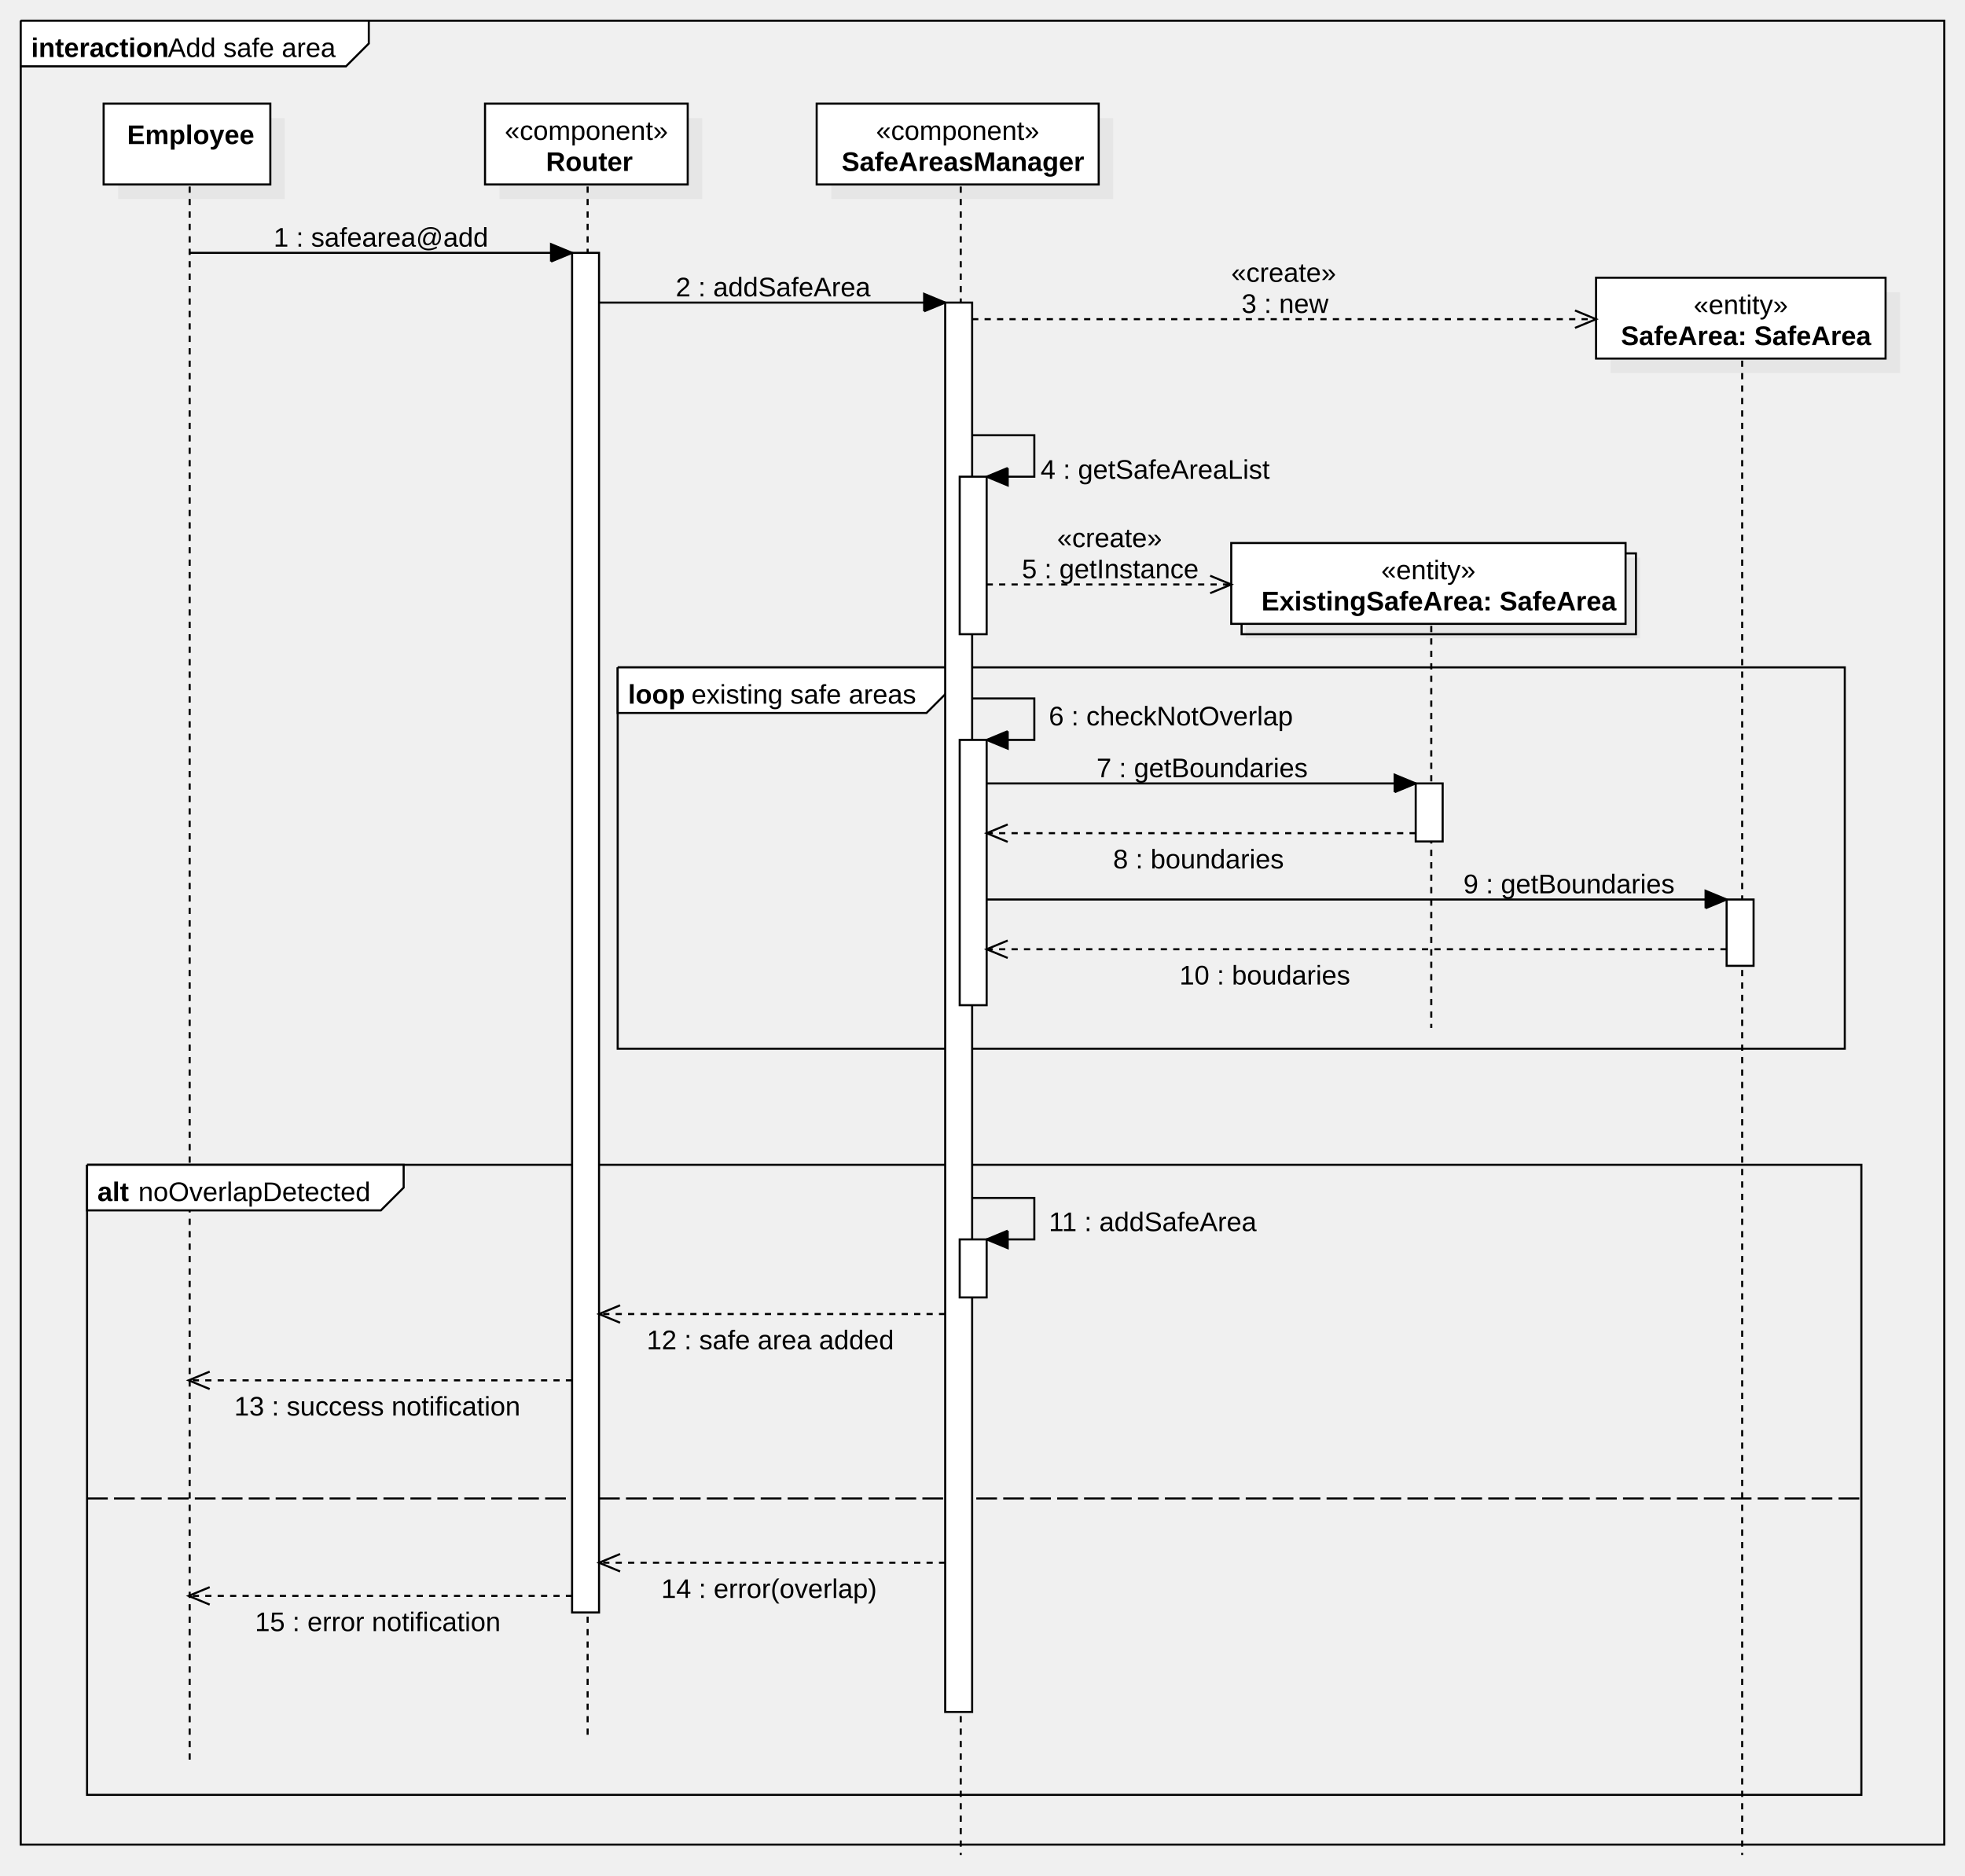
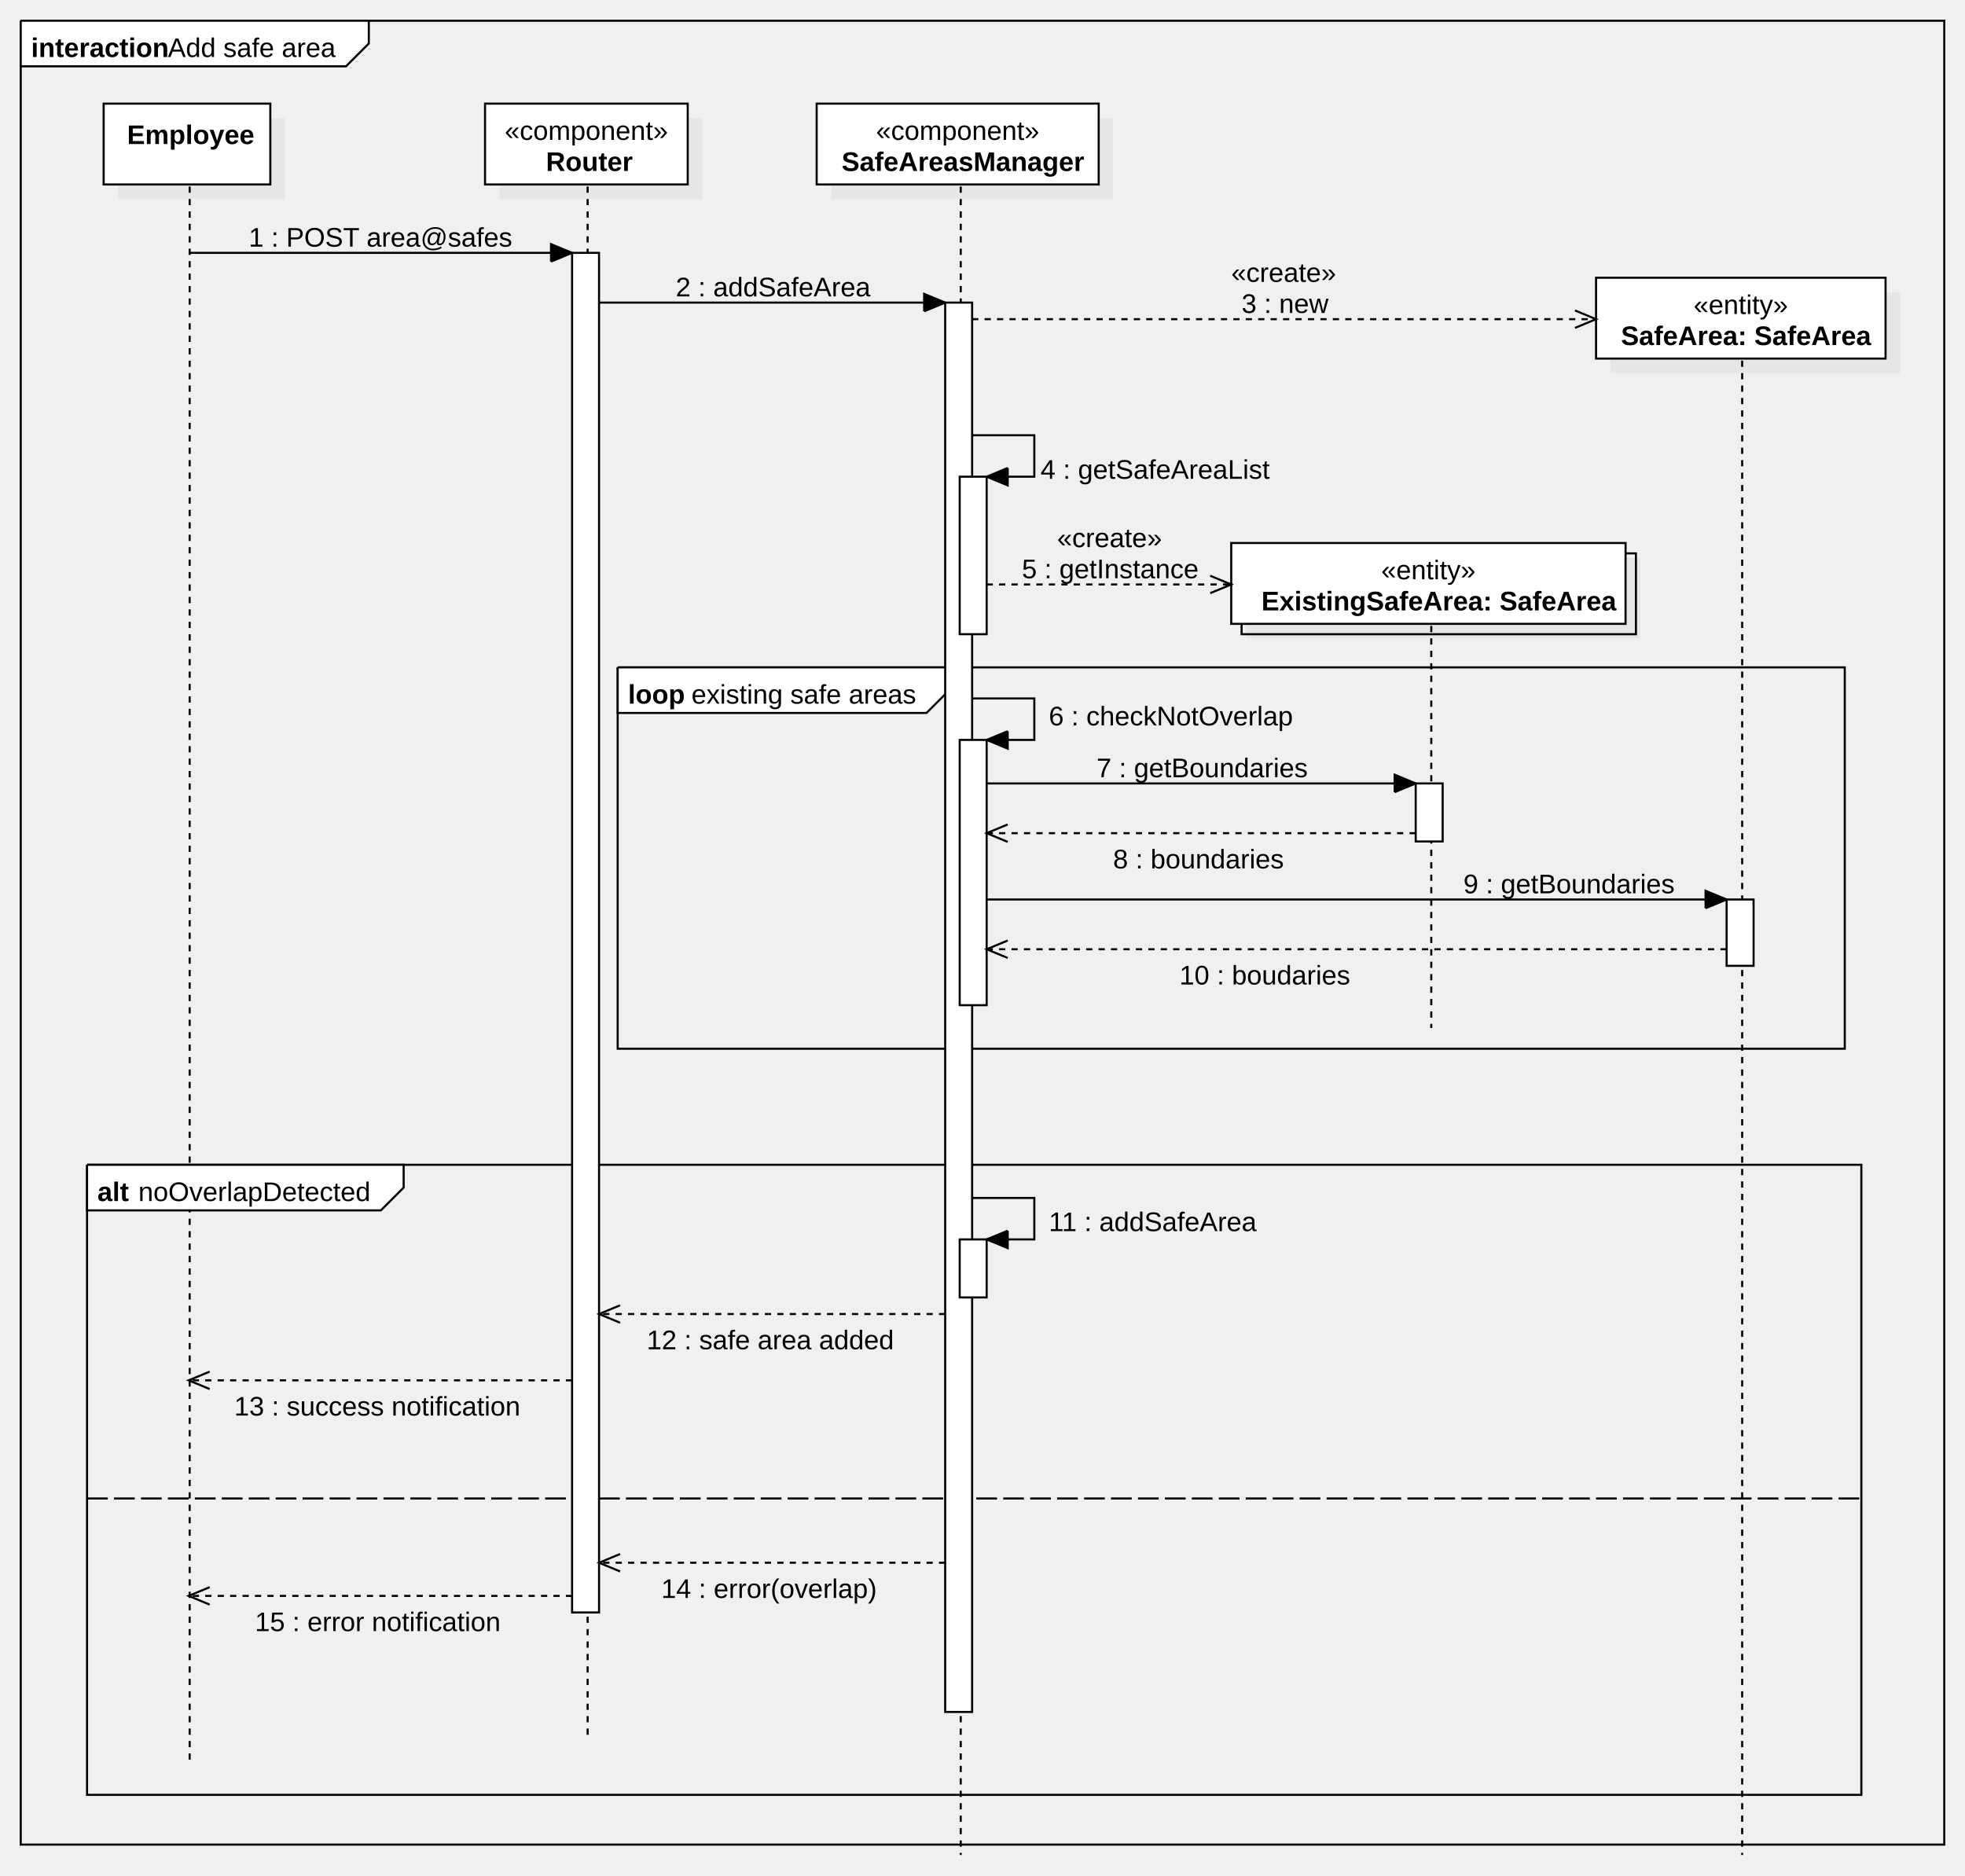
<svg xmlns="http://www.w3.org/2000/svg" version="1.1" width="948" height="905">
  <defs />
  <g>
    <g transform="translate(10,10) scale(1,1)">
      <path fill="none" stroke="#000000" d="M 0 0 L 928 0 L 928 880 L 0 880 L 0 0" stroke-miterlimit="10" />
    </g>
    <g transform="translate(10,10) scale(1,1)">
      <path fill="#ffffff" stroke="none" d="M 0 0 L 0 22 L 156.924 22 L 167.924 11 L 167.924 0 L 0 0" />
    </g>
    <g transform="translate(10,10) scale(1,1)">
      <path fill="none" stroke="#000000" d="M 0 0 L 0 22 L 156.924 22 L 167.924 11 L 167.924 0 L 0 0 L 0 0" stroke-miterlimit="10" />
    </g>
    <g transform="translate(10,10) scale(1,1)">
      <g>
        <path fill="none" stroke="none" />
        <text fill="#000000" stroke="none" font-family="Arial" font-size="13px" font-style="normal" font-weight="normal" text-decoration="none" x="70.979" y="17.5">Add safe area</text>
      </g>
    </g>
    <g transform="translate(10,10) scale(1,1)">
      <g>
        <path fill="none" stroke="none" />
        <text fill="#000000" stroke="none" font-family="Arial" font-size="13px" font-style="normal" font-weight="bold" text-decoration="none" x="5" y="17.5">interaction</text>
      </g>
    </g>
    <g transform="translate(10,10) scale(1,1)">
      <path fill="none" stroke="#000000" d="M 288 312 L 880 312 L 880 496 L 288 496 L 288 312" stroke-miterlimit="10" />
    </g>
    <g transform="translate(10,10) scale(1,1)">
      <path fill="#ffffff" stroke="none" d="M 288 312 L 288 334 L 436.971 334 L 447.971 323 L 447.971 312 L 288 312" />
    </g>
    <g transform="translate(10,10) scale(1,1)">
      <path fill="none" stroke="#000000" d="M 288 312 L 288 334 L 436.971 334 L 447.971 323 L 447.971 312 L 288 312 L 288 312" stroke-miterlimit="10" />
    </g>
    <g transform="translate(10,10) scale(1,1)">
      <g>
        <path fill="none" stroke="none" />
        <text fill="#000000" stroke="none" font-family="Arial" font-size="13px" font-style="normal" font-weight="normal" text-decoration="none" x="323.578" y="329.5">existing safe areas</text>
      </g>
    </g>
    <g transform="translate(10,10) scale(1,1)">
      <g>
        <path fill="none" stroke="none" />
        <text fill="#000000" stroke="none" font-family="Arial" font-size="13px" font-style="normal" font-weight="bold" text-decoration="none" x="293" y="329.5">loop</text>
      </g>
    </g>
    <g transform="translate(10,10) scale(1,1)">
      <rect fill="#C0C0C0" stroke="none" x="47" y="47" width="80.414" height="39" opacity="0.2" />
    </g>
    <g transform="translate(10,10) scale(1,1)">
      <rect fill="#ffffff" stroke="none" x="40" y="40" width="80.414" height="39" />
    </g>
    <g transform="translate(10,10) scale(1,1)">
      <path fill="none" stroke="#000000" d="M 40 40 L 120.414 40 L 120.414 79 L 40 79 L 40 40 Z Z" stroke-miterlimit="10" />
    </g>
    <g transform="translate(10,10) scale(1,1)">
      <g>
        <path fill="none" stroke="none" />
        <text fill="#000000" stroke="none" font-family="Arial" font-size="13px" font-style="normal" font-weight="bold" text-decoration="none" x="51.303" y="59.5">Employee</text>
      </g>
    </g>
    <g transform="translate(10,10) scale(1,1)">
      <path fill="none" stroke="#000000" d="M 81.5 80 L 81.5 840" stroke-miterlimit="10" stroke-dasharray="3" />
    </g>
    <g transform="translate(10,10) scale(1,1)">
      <rect fill="#C0C0C0" stroke="none" x="231" y="47" width="97.781" height="39" opacity="0.2" />
    </g>
    <g transform="translate(10,10) scale(1,1)">
      <rect fill="#ffffff" stroke="none" x="224" y="40" width="97.781" height="39" />
    </g>
    <g transform="translate(10,10) scale(1,1)">
      <path fill="none" stroke="#000000" d="M 224 40 L 321.781 40 L 321.781 79 L 224 79 L 224 40 Z Z" stroke-miterlimit="10" />
    </g>
    <g transform="translate(10,10) scale(1,1)">
      <g>
        <path fill="none" stroke="none" />
        <text fill="#000000" stroke="none" font-family="Arial" font-size="13px" font-style="normal" font-weight="normal" text-decoration="none" x="233.5" y="57.5">«component»</text>
      </g>
    </g>
    <g transform="translate(10,10) scale(1,1)">
      <g>
        <path fill="none" stroke="none" />
        <text fill="#000000" stroke="none" font-family="Arial" font-size="13px" font-style="normal" font-weight="bold" text-decoration="none" x="253.381" y="72.5">Router</text>
      </g>
    </g>
    <g transform="translate(10,10) scale(1,1)">
      <path fill="none" stroke="#000000" d="M 273.5 80 L 273.5 830" stroke-miterlimit="10" stroke-dasharray="3" />
    </g>
    <g transform="translate(10,10) scale(1,1)">
      <rect fill="#C0C0C0" stroke="none" x="391" y="47" width="136.057" height="39" opacity="0.2" />
    </g>
    <g transform="translate(10,10) scale(1,1)">
      <rect fill="#ffffff" stroke="none" x="384" y="40" width="136.057" height="39" />
    </g>
    <g transform="translate(10,10) scale(1,1)">
      <path fill="none" stroke="#000000" d="M 384 40 L 520.057 40 L 520.057 79 L 384 79 L 384 40 Z Z" stroke-miterlimit="10" />
    </g>
    <g transform="translate(10,10) scale(1,1)">
      <g>
        <path fill="none" stroke="none" />
        <text fill="#000000" stroke="none" font-family="Arial" font-size="13px" font-style="normal" font-weight="normal" text-decoration="none" x="412.638" y="57.5">«component»</text>
      </g>
    </g>
    <g transform="translate(10,10) scale(1,1)">
      <g>
        <path fill="none" stroke="none" />
        <text fill="#000000" stroke="none" font-family="Arial" font-size="13px" font-style="normal" font-weight="bold" text-decoration="none" x="396.023" y="72.5">SafeAreasManager</text>
      </g>
    </g>
    <g transform="translate(10,10) scale(1,1)">
      <path fill="none" stroke="#000000" d="M 453.5 80 L 453.5 885" stroke-miterlimit="10" stroke-dasharray="3" />
    </g>
    <g transform="translate(10,10) scale(1,1)">
      <rect fill="#C0C0C0" stroke="none" x="767" y="131" width="139.675" height="39" opacity="0.2" />
    </g>
    <g transform="translate(10,10) scale(1,1)">
      <rect fill="#ffffff" stroke="none" x="760" y="124" width="139.675" height="39" />
    </g>
    <g transform="translate(10,10) scale(1,1)">
      <path fill="none" stroke="#000000" d="M 760 124 L 899.675 124 L 899.675 163 L 760 163 L 760 124 Z Z" stroke-miterlimit="10" />
    </g>
    <g transform="translate(10,10) scale(1,1)">
      <g>
        <path fill="none" stroke="none" />
        <text fill="#000000" stroke="none" font-family="Arial" font-size="13px" font-style="normal" font-weight="normal" text-decoration="none" x="807.072" y="141.5">«entity»</text>
      </g>
    </g>
    <g transform="translate(10,10) scale(1,1)">
      <g>
        <path fill="none" stroke="none" />
        <text fill="#000000" stroke="none" font-family="Arial" font-size="13px" font-style="normal" font-weight="bold" text-decoration="none" x="772.023" y="156.5">SafeArea: SafeArea</text>
      </g>
    </g>
    <g transform="translate(10,10) scale(1,1)">
      <path fill="none" stroke="#000000" d="M 830.5 164 L 830.5 885" stroke-miterlimit="10" stroke-dasharray="3" />
    </g>
    <g transform="translate(10,10) scale(1,1)">
      <rect fill="#C0C0C0" stroke="none" x="591" y="259" width="190.241" height="39" opacity="0.2" />
    </g>
    <g transform="translate(10,10) scale(1,1)">
      <path fill="none" stroke="#000000" d="M 589 257 L 779.241 257 L 779.241 296 L 589 296 L 589 257 Z Z" stroke-miterlimit="10" />
    </g>
    <g transform="translate(10,10) scale(1,1)">
      <rect fill="#ffffff" stroke="none" x="584" y="252" width="190.241" height="39" />
    </g>
    <g transform="translate(10,10) scale(1,1)">
      <path fill="none" stroke="#000000" d="M 584 252 L 774.241 252 L 774.241 291 L 584 291 L 584 252 Z Z" stroke-miterlimit="10" />
    </g>
    <g transform="translate(10,10) scale(1,1)">
      <g>
        <path fill="none" stroke="none" />
        <text fill="#000000" stroke="none" font-family="Arial" font-size="13px" font-style="normal" font-weight="normal" text-decoration="none" x="656.354" y="269.5">«entity»</text>
      </g>
    </g>
    <g transform="translate(10,10) scale(1,1)">
      <g>
        <path fill="none" stroke="none" />
        <text fill="#000000" stroke="none" font-family="Arial" font-size="13px" font-style="normal" font-weight="bold" text-decoration="none" x="598.546" y="284.5">ExistingSafeArea: SafeArea</text>
      </g>
    </g>
    <g transform="translate(10,10) scale(1,1)">
      <path fill="none" stroke="#000000" d="M 680.5 292 L 680.5 486" stroke-miterlimit="10" stroke-dasharray="3" />
    </g>
    <g transform="translate(10,10) scale(1,1)">
      <path fill="none" stroke="#000000" d="M 32 552 L 888 552 L 888 856 L 32 856 L 32 552" stroke-miterlimit="10" />
    </g>
    <g transform="translate(10,10) scale(1,1)">
      <path fill="#ffffff" stroke="none" d="M 32 552 L 32 574 L 173.741 574 L 184.741 563 L 184.741 552 L 32 552" />
    </g>
    <g transform="translate(10,10) scale(1,1)">
      <path fill="none" stroke="#000000" d="M 32 552 L 32 574 L 173.741 574 L 184.741 563 L 184.741 552 L 32 552 L 32 552" stroke-miterlimit="10" />
    </g>
    <g transform="translate(10,10) scale(1,1)">
      <g>
        <path fill="none" stroke="none" />
        <text fill="#000000" stroke="none" font-family="Arial" font-size="13px" font-style="normal" font-weight="normal" text-decoration="none" x="56.73" y="569.5">noOverlapDetected</text>
      </g>
    </g>
    <g transform="translate(10,10) scale(1,1)">
      <g>
        <path fill="none" stroke="none" />
        <text fill="#000000" stroke="none" font-family="Arial" font-size="13px" font-style="normal" font-weight="bold" text-decoration="none" x="37" y="569.5">alt</text>
      </g>
    </g>
    <g transform="translate(10,10) scale(1,1)">
      <path fill="none" stroke="#000000" d="M 32 713 L 888 713" stroke-miterlimit="10" stroke-dasharray="10,3" />
    </g>
    <g transform="translate(10,10) scale(1,1)">
      <path fill="none" stroke="#000000" d="M 81 112 L 266 112" stroke-miterlimit="10" />
    </g>
    <g transform="translate(10,10) scale(1,1)">
      <path fill="#000000" stroke="none" d="M 255.837 116.21 L 266 112 L 255.837 107.79" />
    </g>
    <g transform="translate(10,10) scale(1,1)">
      <path fill="none" stroke="#000000" d="M 255.837 116.21 L 266 112 L 255.837 107.79 L 255.837 116.21" stroke-miterlimit="10" />
    </g>
    <g transform="translate(10,10) scale(1,1)">
      <g>
        <path fill="none" stroke="none" />
-         <text fill="#000000" stroke="none" font-family="Arial" font-size="13px" font-style="normal" font-weight="normal" text-decoration="none" x="122" y="109">1 : safearea@add</text>
+         <text fill="#000000" stroke="none" font-family="Arial" font-size="13px" font-style="normal" font-weight="normal" text-decoration="none" x="110" y="109">1 : POST area@safes</text>
      </g>
    </g>
    <g transform="translate(10,10) scale(1,1)">
      <rect fill="#ffffff" stroke="none" x="266" y="112" width="13" height="656" />
    </g>
    <g transform="translate(10,10) scale(1,1)">
      <path fill="none" stroke="#000000" d="M 266 112 L 279 112 L 279 768 L 266 768 L 266 112 Z Z" stroke-miterlimit="10" />
    </g>
    <g transform="translate(10,10) scale(1,1)">
      <path fill="none" stroke="#000000" d="M 279 136 L 446 136" stroke-miterlimit="10" />
    </g>
    <g transform="translate(10,10) scale(1,1)">
      <path fill="#000000" stroke="none" d="M 435.837 140.21 L 446 136 L 435.837 131.79" />
    </g>
    <g transform="translate(10,10) scale(1,1)">
      <path fill="none" stroke="#000000" d="M 435.837 140.21 L 446 136 L 435.837 131.79 L 435.837 140.21" stroke-miterlimit="10" />
    </g>
    <g transform="translate(10,10) scale(1,1)">
      <g>
        <path fill="none" stroke="none" />
        <text fill="#000000" stroke="none" font-family="Arial" font-size="13px" font-style="normal" font-weight="normal" text-decoration="none" x="316" y="133">2 : addSafeArea</text>
      </g>
    </g>
    <g transform="translate(10,10) scale(1,1)">
      <rect fill="#ffffff" stroke="none" x="446" y="136" width="13" height="680" />
    </g>
    <g transform="translate(10,10) scale(1,1)">
      <path fill="none" stroke="#000000" d="M 446 136 L 459 136 L 459 816 L 446 816 L 446 136 Z Z" stroke-miterlimit="10" />
    </g>
    <g transform="translate(10,10) scale(1,1)">
      <path fill="none" stroke="#000000" d="M 459 144 L 760 144" stroke-miterlimit="10" stroke-dasharray="3" />
    </g>
    <g transform="translate(10,10) scale(1,1)">
      <path fill="none" stroke="#000000" d="M 749.837 148.21 L 760 144 L 749.837 139.79" stroke-miterlimit="10" />
    </g>
    <g transform="translate(10,10) scale(1,1)">
      <g>
        <path fill="none" stroke="none" />
        <text fill="#000000" stroke="none" font-family="Arial" font-size="13px" font-style="normal" font-weight="normal" text-decoration="none" x="589" y="141">3 : new</text>
      </g>
    </g>
    <g transform="translate(10,10) scale(1,1)">
      <g>
        <path fill="none" stroke="none" />
        <text fill="#000000" stroke="none" font-family="Arial" font-size="13px" font-style="normal" font-weight="normal" text-decoration="none" x="584" y="126">«create»</text>
      </g>
    </g>
    <g transform="translate(10,10) scale(1,1)">
      <path fill="none" stroke="#000000" d="M 459 200 L 489 200 L 489 220 L 466 220" stroke-miterlimit="10" />
    </g>
    <g transform="translate(10,10) scale(1,1)">
      <path fill="#000000" stroke="none" d="M 476.163 215.79 L 466 220 L 476.163 224.21" />
    </g>
    <g transform="translate(10,10) scale(1,1)">
      <path fill="none" stroke="#000000" d="M 476.163 215.79 L 466 220 L 476.163 224.21 L 476.163 215.79" stroke-miterlimit="10" />
    </g>
    <g transform="translate(10,10) scale(1,1)">
      <g>
        <path fill="none" stroke="none" />
        <text fill="#000000" stroke="none" font-family="Arial" font-size="13px" font-style="normal" font-weight="normal" text-decoration="none" x="492" y="221">4 : getSafeAreaList</text>
      </g>
    </g>
    <g transform="translate(10,10) scale(1,1)">
      <rect fill="#ffffff" stroke="none" x="453" y="220" width="13" height="76" />
    </g>
    <g transform="translate(10,10) scale(1,1)">
      <path fill="none" stroke="#000000" d="M 453 220 L 466 220 L 466 296 L 453 296 L 453 220 Z Z" stroke-miterlimit="10" />
    </g>
    <g transform="translate(10,10) scale(1,1)">
      <path fill="none" stroke="#000000" d="M 466 272 L 584 272" stroke-miterlimit="10" stroke-dasharray="3" />
    </g>
    <g transform="translate(10,10) scale(1,1)">
      <path fill="none" stroke="#000000" d="M 573.837 276.21 L 584 272 L 573.837 267.79" stroke-miterlimit="10" />
    </g>
    <g transform="translate(10,10) scale(1,1)">
      <g>
        <path fill="none" stroke="none" />
        <text fill="#000000" stroke="none" font-family="Arial" font-size="13px" font-style="normal" font-weight="normal" text-decoration="none" x="483" y="269">5 : getInstance</text>
      </g>
    </g>
    <g transform="translate(10,10) scale(1,1)">
      <g>
        <path fill="none" stroke="none" />
        <text fill="#000000" stroke="none" font-family="Arial" font-size="13px" font-style="normal" font-weight="normal" text-decoration="none" x="500" y="254">«create»</text>
      </g>
    </g>
    <g transform="translate(10,10) scale(1,1)">
      <path fill="none" stroke="#000000" d="M 459 327 L 489 327 L 489 347 L 466 347" stroke-miterlimit="10" />
    </g>
    <g transform="translate(10,10) scale(1,1)">
      <path fill="#000000" stroke="none" d="M 476.163 342.79 L 466 347 L 476.163 351.21" />
    </g>
    <g transform="translate(10,10) scale(1,1)">
      <path fill="none" stroke="#000000" d="M 476.163 342.79 L 466 347 L 476.163 351.21 L 476.163 342.79" stroke-miterlimit="10" />
    </g>
    <g transform="translate(10,10) scale(1,1)">
      <g>
        <path fill="none" stroke="none" />
        <text fill="#000000" stroke="none" font-family="Arial" font-size="13px" font-style="normal" font-weight="normal" text-decoration="none" x="496" y="340">6 : checkNotOverlap</text>
      </g>
    </g>
    <g transform="translate(10,10) scale(1,1)">
      <rect fill="#ffffff" stroke="none" x="453" y="347" width="13" height="128" />
    </g>
    <g transform="translate(10,10) scale(1,1)">
      <path fill="none" stroke="#000000" d="M 453 347 L 466 347 L 466 475 L 453 475 L 453 347 Z Z" stroke-miterlimit="10" />
    </g>
    <g transform="translate(10,10) scale(1,1)">
      <path fill="none" stroke="#000000" d="M 466 368 L 673 368" stroke-miterlimit="10" />
    </g>
    <g transform="translate(10,10) scale(1,1)">
      <path fill="#000000" stroke="none" d="M 662.837 372.21 L 673 368 L 662.837 363.79" />
    </g>
    <g transform="translate(10,10) scale(1,1)">
      <path fill="none" stroke="#000000" d="M 662.837 372.21 L 673 368 L 662.837 363.79 L 662.837 372.21" stroke-miterlimit="10" />
    </g>
    <g transform="translate(10,10) scale(1,1)">
      <g>
        <path fill="none" stroke="none" />
        <text fill="#000000" stroke="none" font-family="Arial" font-size="13px" font-style="normal" font-weight="normal" text-decoration="none" x="519" y="365">7 : getBoundaries</text>
      </g>
    </g>
    <g transform="translate(10,10) scale(1,1)">
      <rect fill="#ffffff" stroke="none" x="673" y="368" width="13" height="28" />
    </g>
    <g transform="translate(10,10) scale(1,1)">
      <path fill="none" stroke="#000000" d="M 673 368 L 686 368 L 686 396 L 673 396 L 673 368 Z Z" stroke-miterlimit="10" />
    </g>
    <g transform="translate(10,10) scale(1,1)">
      <path fill="none" stroke="#000000" d="M 673 392 L 466 392" stroke-miterlimit="10" stroke-dasharray="3" />
    </g>
    <g transform="translate(10,10) scale(1,1)">
      <path fill="none" stroke="#000000" d="M 476.163 387.79 L 466 392 L 476.163 396.21" stroke-miterlimit="10" />
    </g>
    <g transform="translate(10,10) scale(1,1)">
      <g>
        <path fill="none" stroke="none" />
        <text fill="#000000" stroke="none" font-family="Arial" font-size="13px" font-style="normal" font-weight="normal" text-decoration="none" x="527" y="409">8 : boundaries</text>
      </g>
    </g>
    <g transform="translate(10,10) scale(1,1)">
      <path fill="none" stroke="#000000" d="M 466 424 L 823 424" stroke-miterlimit="10" />
    </g>
    <g transform="translate(10,10) scale(1,1)">
      <path fill="#000000" stroke="none" d="M 812.837 428.21 L 823 424 L 812.837 419.79" />
    </g>
    <g transform="translate(10,10) scale(1,1)">
      <path fill="none" stroke="#000000" d="M 812.837 428.21 L 823 424 L 812.837 419.79 L 812.837 428.21" stroke-miterlimit="10" />
    </g>
    <g transform="translate(10,10) scale(1,1)">
      <g>
        <path fill="none" stroke="none" />
        <text fill="#000000" stroke="none" font-family="Arial" font-size="13px" font-style="normal" font-weight="normal" text-decoration="none" x="696" y="421">9 : getBoundaries</text>
      </g>
    </g>
    <g transform="translate(10,10) scale(1,1)">
      <rect fill="#ffffff" stroke="none" x="823" y="424" width="13" height="32" />
    </g>
    <g transform="translate(10,10) scale(1,1)">
      <path fill="none" stroke="#000000" d="M 823 424 L 836 424 L 836 456 L 823 456 L 823 424 Z Z" stroke-miterlimit="10" />
    </g>
    <g transform="translate(10,10) scale(1,1)">
      <path fill="none" stroke="#000000" d="M 823 448 L 466 448" stroke-miterlimit="10" stroke-dasharray="3" />
    </g>
    <g transform="translate(10,10) scale(1,1)">
      <path fill="none" stroke="#000000" d="M 476.163 443.79 L 466 448 L 476.163 452.21" stroke-miterlimit="10" />
    </g>
    <g transform="translate(10,10) scale(1,1)">
      <g>
        <path fill="none" stroke="none" />
        <text fill="#000000" stroke="none" font-family="Arial" font-size="13px" font-style="normal" font-weight="normal" text-decoration="none" x="559" y="465">10 : boudaries</text>
      </g>
    </g>
    <g transform="translate(10,10) scale(1,1)">
      <path fill="none" stroke="#000000" d="M 459 568 L 489 568 L 489 588 L 466 588" stroke-miterlimit="10" />
    </g>
    <g transform="translate(10,10) scale(1,1)">
      <path fill="#000000" stroke="none" d="M 476.163 583.79 L 466 588 L 476.163 592.21" />
    </g>
    <g transform="translate(10,10) scale(1,1)">
      <path fill="none" stroke="#000000" d="M 476.163 583.79 L 466 588 L 476.163 592.21 L 476.163 583.79" stroke-miterlimit="10" />
    </g>
    <g transform="translate(10,10) scale(1,1)">
      <g>
        <path fill="none" stroke="none" />
        <text fill="#000000" stroke="none" font-family="Arial" font-size="13px" font-style="normal" font-weight="normal" text-decoration="none" x="496" y="584">11 : addSafeArea</text>
      </g>
    </g>
    <g transform="translate(10,10) scale(1,1)">
      <rect fill="#ffffff" stroke="none" x="453" y="588" width="13" height="28" />
    </g>
    <g transform="translate(10,10) scale(1,1)">
      <path fill="none" stroke="#000000" d="M 453 588 L 466 588 L 466 616 L 453 616 L 453 588 Z Z" stroke-miterlimit="10" />
    </g>
    <g transform="translate(10,10) scale(1,1)">
      <path fill="none" stroke="#000000" d="M 446 624 L 279 624" stroke-miterlimit="10" stroke-dasharray="3" />
    </g>
    <g transform="translate(10,10) scale(1,1)">
      <path fill="none" stroke="#000000" d="M 289.163 619.79 L 279 624 L 289.163 628.21" stroke-miterlimit="10" />
    </g>
    <g transform="translate(10,10) scale(1,1)">
      <g>
        <path fill="none" stroke="none" />
        <text fill="#000000" stroke="none" font-family="Arial" font-size="13px" font-style="normal" font-weight="normal" text-decoration="none" x="302" y="641">12 : safe area added</text>
      </g>
    </g>
    <g transform="translate(10,10) scale(1,1)">
      <path fill="none" stroke="#000000" d="M 266 656 L 81 656" stroke-miterlimit="10" stroke-dasharray="3" />
    </g>
    <g transform="translate(10,10) scale(1,1)">
      <path fill="none" stroke="#000000" d="M 91.163 651.79 L 81 656 L 91.163 660.21" stroke-miterlimit="10" />
    </g>
    <g transform="translate(10,10) scale(1,1)">
      <g>
        <path fill="none" stroke="none" />
        <text fill="#000000" stroke="none" font-family="Arial" font-size="13px" font-style="normal" font-weight="normal" text-decoration="none" x="103" y="673">13 : success notification</text>
      </g>
    </g>
    <g transform="translate(10,10) scale(1,1)">
      <path fill="none" stroke="#000000" d="M 446 744 L 279 744" stroke-miterlimit="10" stroke-dasharray="3" />
    </g>
    <g transform="translate(10,10) scale(1,1)">
      <path fill="none" stroke="#000000" d="M 289.163 739.79 L 279 744 L 289.163 748.21" stroke-miterlimit="10" />
    </g>
    <g transform="translate(10,10) scale(1,1)">
      <g>
        <path fill="none" stroke="none" />
        <text fill="#000000" stroke="none" font-family="Arial" font-size="13px" font-style="normal" font-weight="normal" text-decoration="none" x="309" y="761">14 : error(overlap)</text>
      </g>
    </g>
    <g transform="translate(10,10) scale(1,1)">
      <path fill="none" stroke="#000000" d="M 266 760 L 81 760" stroke-miterlimit="10" stroke-dasharray="3" />
    </g>
    <g transform="translate(10,10) scale(1,1)">
      <path fill="none" stroke="#000000" d="M 91.163 755.79 L 81 760 L 91.163 764.21" stroke-miterlimit="10" />
    </g>
    <g transform="translate(10,10) scale(1,1)">
      <g>
        <path fill="none" stroke="none" />
        <text fill="#000000" stroke="none" font-family="Arial" font-size="13px" font-style="normal" font-weight="normal" text-decoration="none" x="113" y="777">15 : error notification</text>
      </g>
    </g>
  </g>
</svg>
